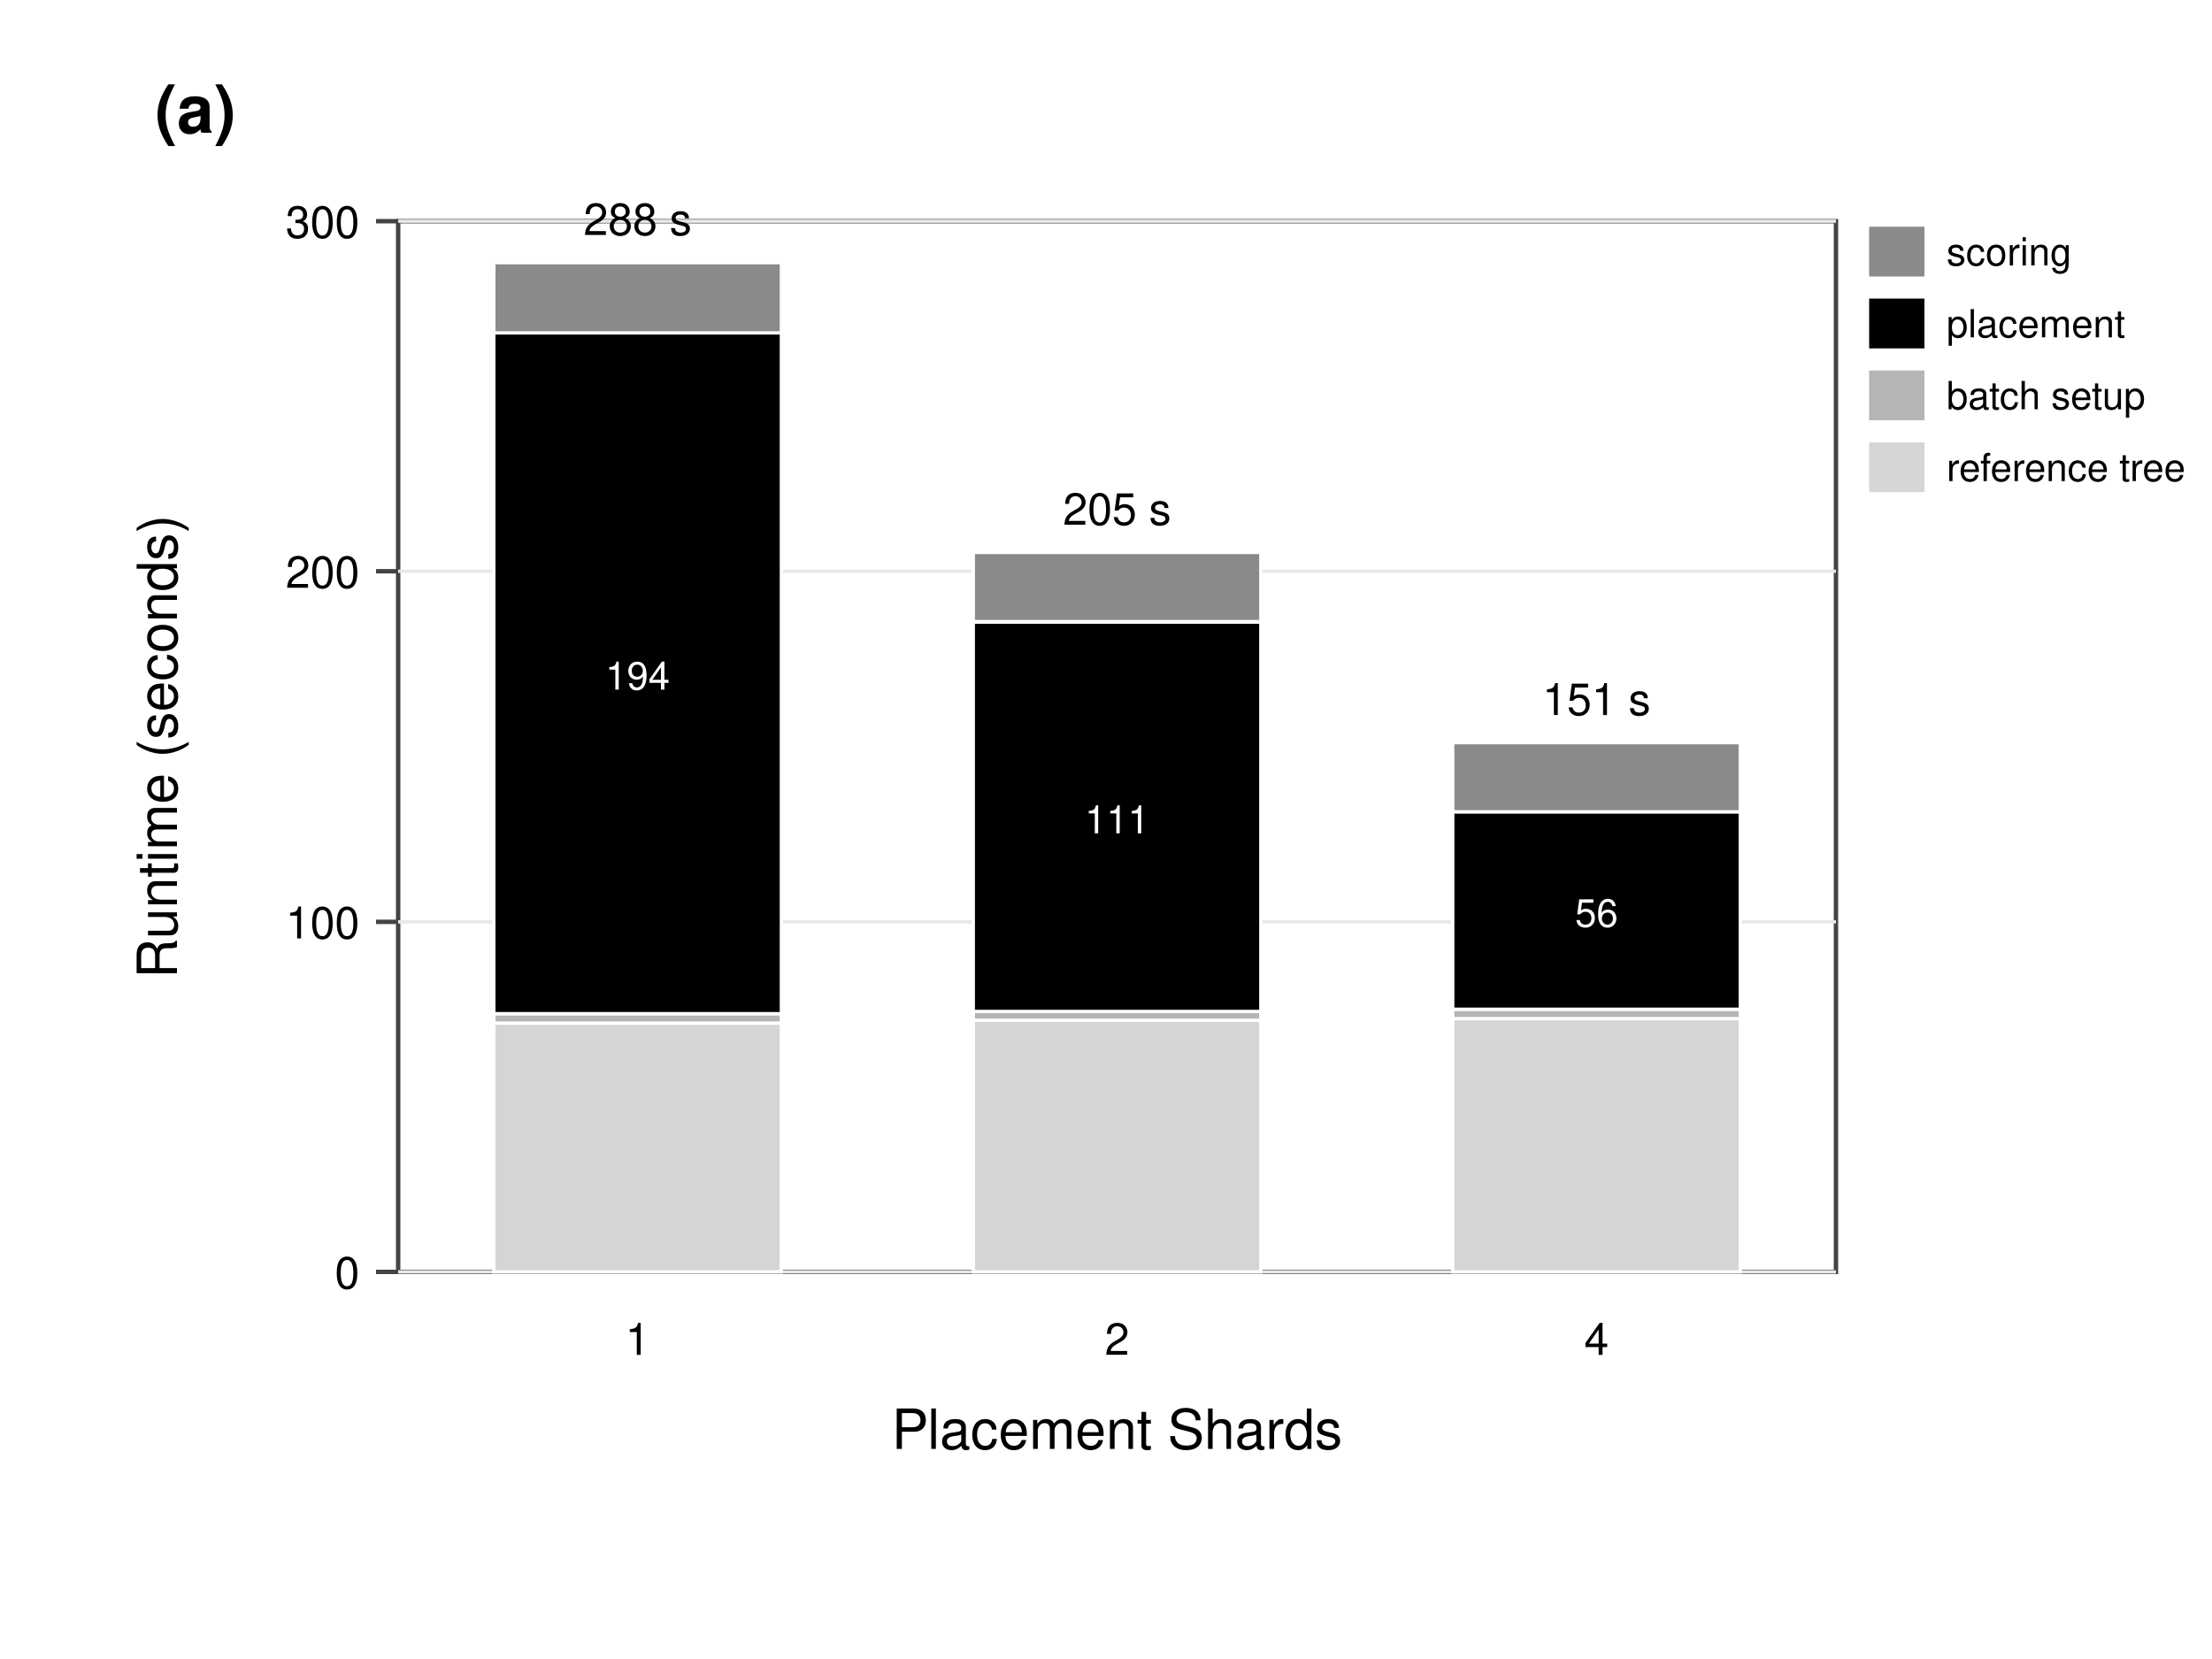
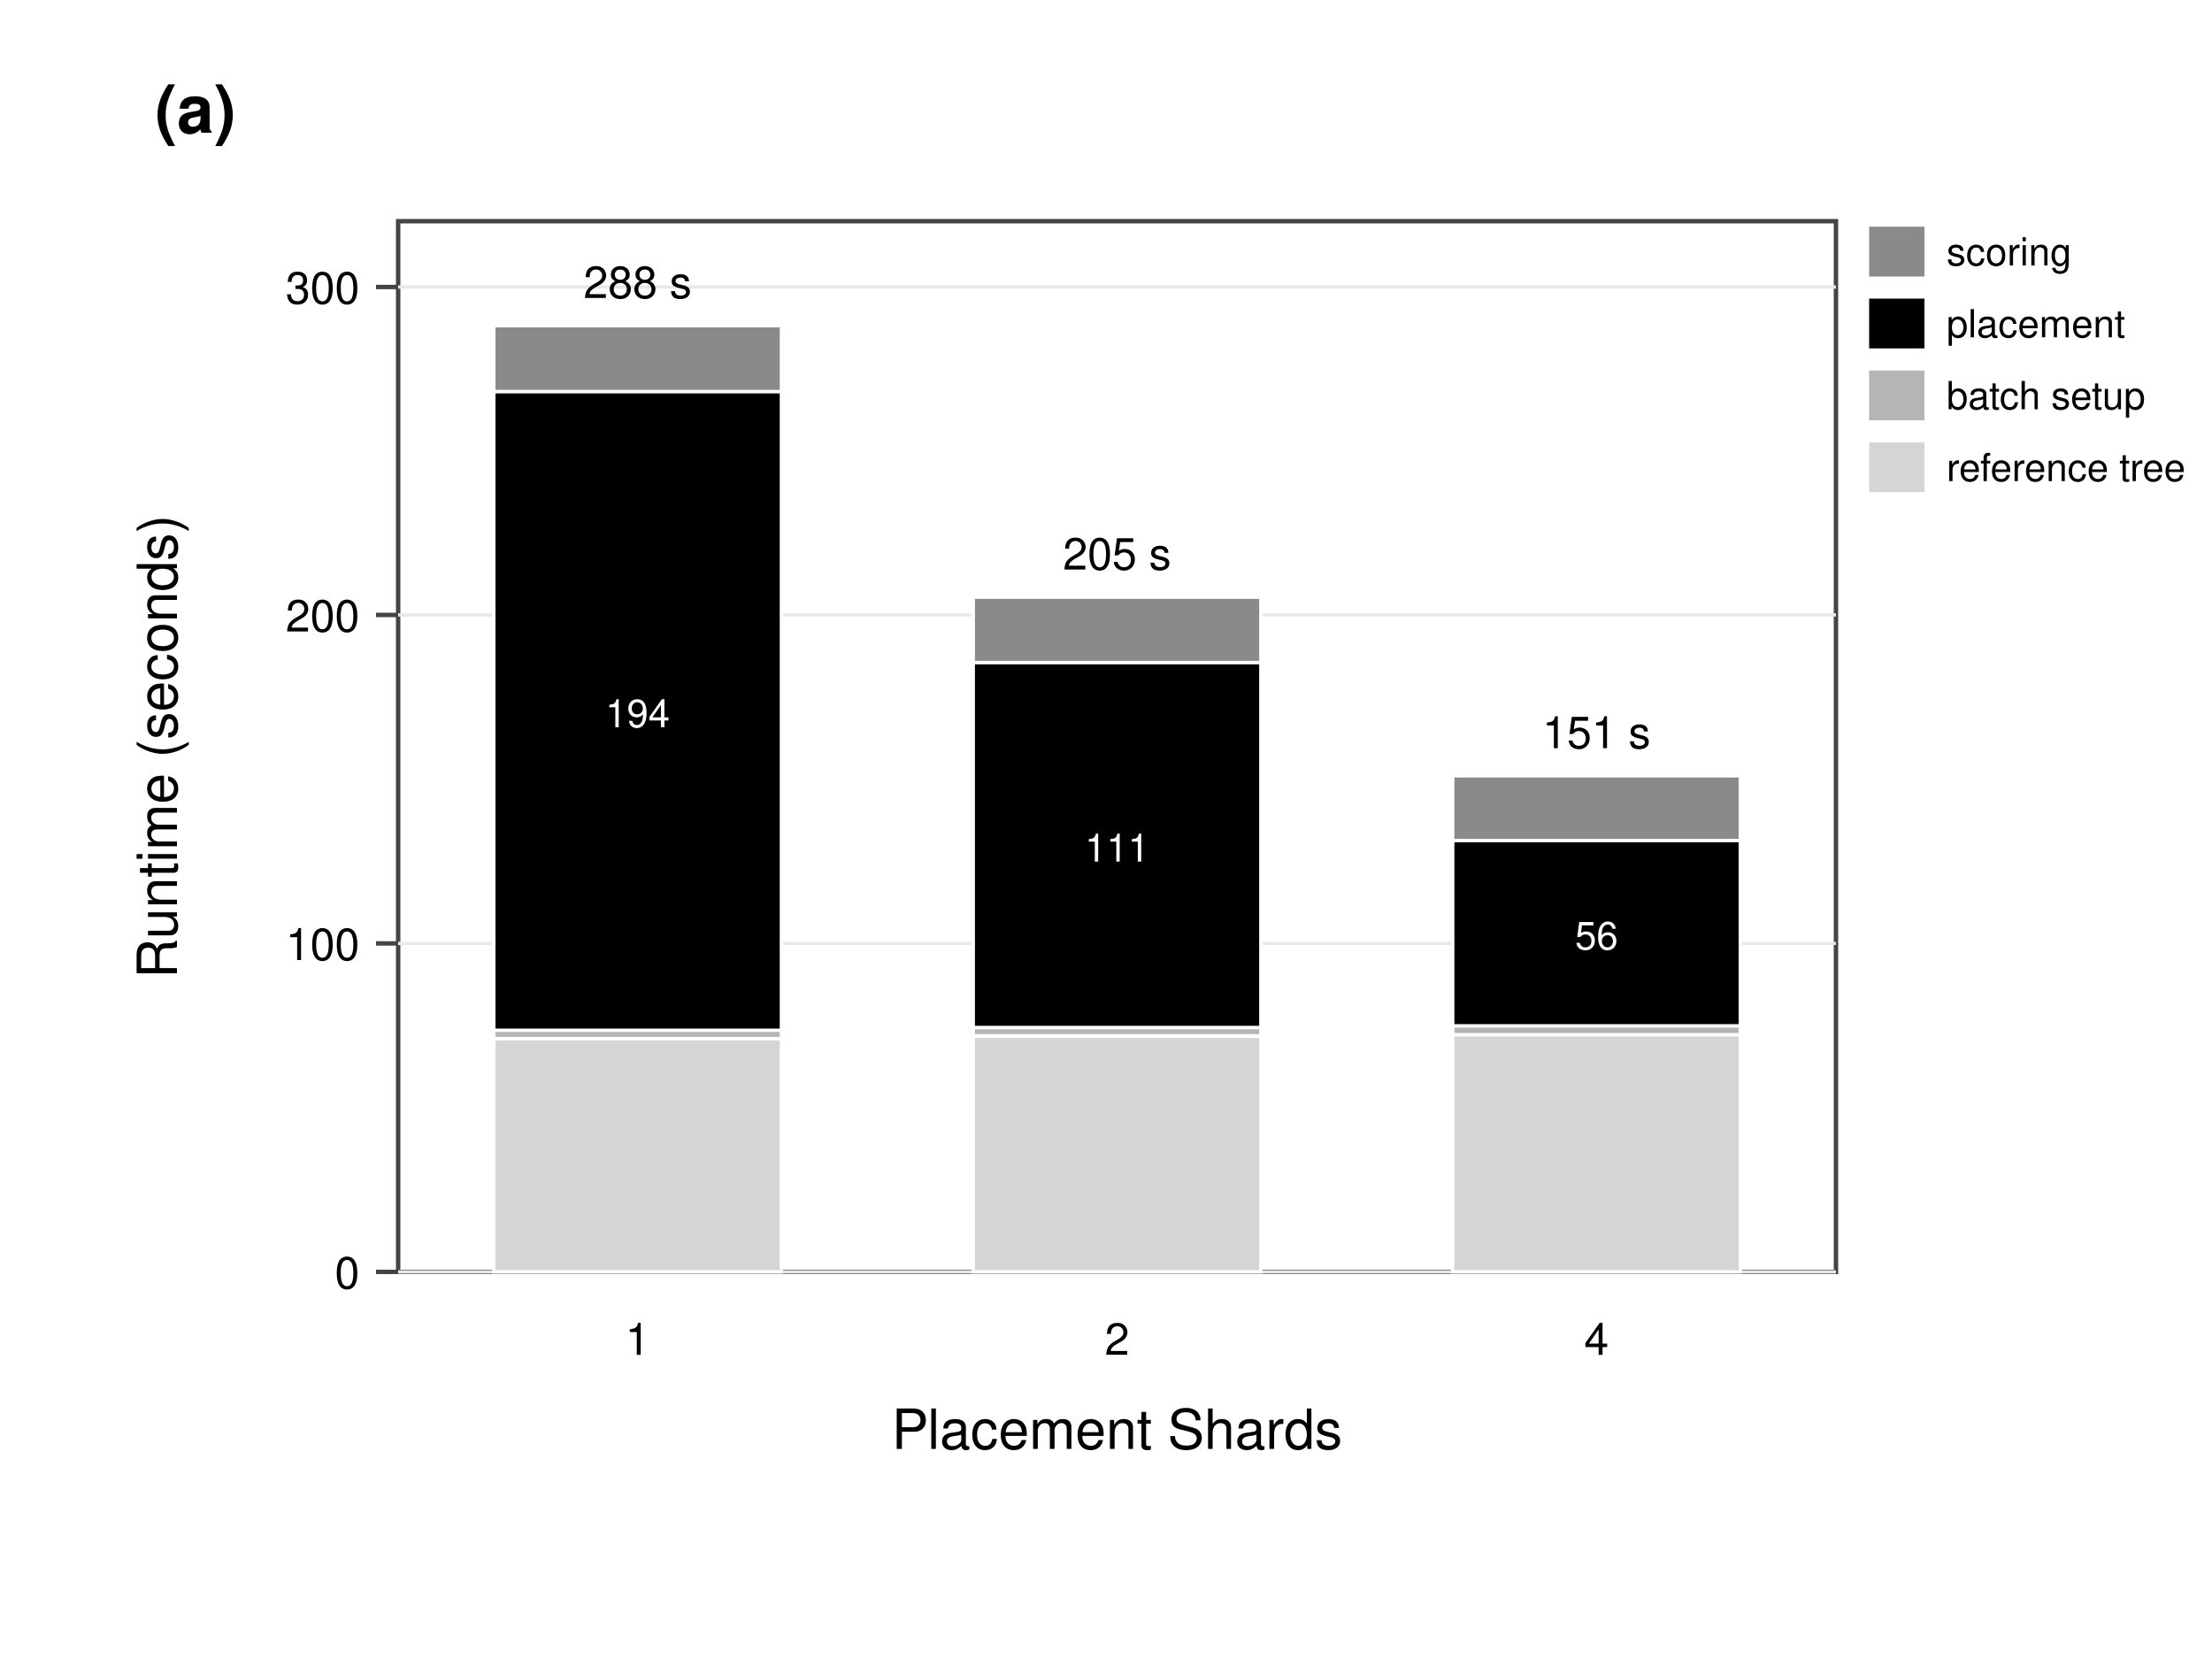
<svg xmlns="http://www.w3.org/2000/svg" width="400" height="300" viewBox="0 0 400 300" font-family="Helvetica,Arial,sans-serif">
  <rect width="400" height="300" fill="#fff" />
  <rect x="72" y="40" width="260" height="190" fill="none" stroke="#444" stroke-width="0.8" />
  <text x="28.0" y="24.0" font-size="12" fill="#000" font-weight="bold" text-anchor="start">(a)</text>
  <text x="202.0" y="262.0" font-size="10" fill="#000" font-weight="normal" text-anchor="middle">Placement Shards</text>
  <text x="32.0" y="135.0" font-size="10" fill="#000" font-weight="normal" text-anchor="middle" transform="rotate(-90 32.0 135.0)">Runtime (seconds)</text>
  <line x1="72" y1="230.0" x2="332" y2="230.0" stroke="#e8e8e8" stroke-width="0.6" />
  <line x1="68" y1="230.0" x2="72" y2="230.0" stroke="#444" stroke-width="0.8" />
  <text x="65.0" y="233.0" font-size="8" fill="#000" font-weight="normal" text-anchor="end">0</text>
-   <line x1="72" y1="166.7" x2="332" y2="166.7" stroke="#e8e8e8" stroke-width="0.6" />
-   <line x1="68" y1="166.7" x2="72" y2="166.7" stroke="#444" stroke-width="0.8" />
-   <text x="65.0" y="169.7" font-size="8" fill="#000" font-weight="normal" text-anchor="end">100</text>
-   <line x1="72" y1="103.3" x2="332" y2="103.3" stroke="#e8e8e8" stroke-width="0.6" />
-   <line x1="68" y1="103.3" x2="72" y2="103.3" stroke="#444" stroke-width="0.8" />
-   <text x="65.0" y="106.3" font-size="8" fill="#000" font-weight="normal" text-anchor="end">200</text>
-   <line x1="72" y1="40.0" x2="332" y2="40.0" stroke="#e8e8e8" stroke-width="0.6" />
-   <line x1="68" y1="40.0" x2="72" y2="40.0" stroke="#444" stroke-width="0.8" />
-   <text x="65.0" y="43.0" font-size="8" fill="#000" font-weight="normal" text-anchor="end">300</text>
-   <rect x="89.3" y="185.0" width="52" height="45.0" fill="#d5d5d5" stroke="#fff" stroke-width="0.6" />
-   <rect x="89.3" y="183.3" width="52" height="1.7" fill="#b5b5b5" stroke="#fff" stroke-width="0.6" />
-   <rect x="89.3" y="60.1" width="52" height="123.2" fill="#000000" stroke="#fff" stroke-width="0.6" />
-   <rect x="89.3" y="47.5" width="52" height="12.7" fill="#8a8a8a" stroke="#fff" stroke-width="0.6" />
+   <line x1="72" y1="170.6" x2="332" y2="170.6" stroke="#e8e8e8" stroke-width="0.6" />
+   <line x1="68" y1="170.6" x2="72" y2="170.6" stroke="#444" stroke-width="0.8" />
+   <text x="65.0" y="173.6" font-size="8" fill="#000" font-weight="normal" text-anchor="end">100</text>
+   <line x1="72" y1="111.2" x2="332" y2="111.2" stroke="#e8e8e8" stroke-width="0.6" />
+   <line x1="68" y1="111.2" x2="72" y2="111.2" stroke="#444" stroke-width="0.8" />
+   <text x="65.0" y="114.2" font-size="8" fill="#000" font-weight="normal" text-anchor="end">200</text>
+   <line x1="72" y1="51.9" x2="332" y2="51.9" stroke="#e8e8e8" stroke-width="0.6" />
+   <line x1="68" y1="51.9" x2="72" y2="51.9" stroke="#444" stroke-width="0.8" />
+   <text x="65.0" y="54.9" font-size="8" fill="#000" font-weight="normal" text-anchor="end">300</text>
+   <rect x="89.3" y="187.8" width="52" height="42.2" fill="#d5d5d5" stroke="#fff" stroke-width="0.6" />
+   <rect x="89.3" y="186.2" width="52" height="1.6" fill="#b5b5b5" stroke="#fff" stroke-width="0.6" />
+   <rect x="89.3" y="70.8" width="52" height="115.5" fill="#000000" stroke="#fff" stroke-width="0.6" />
+   <rect x="89.3" y="58.9" width="52" height="11.9" fill="#8a8a8a" stroke="#fff" stroke-width="0.6" />
  <text x="115.3" y="245.0" font-size="8" fill="#000" font-weight="normal" text-anchor="middle">1</text>
-   <text x="115.3" y="42.5" font-size="8" fill="#000" font-weight="normal" text-anchor="middle">288 s</text>
-   <text x="115.3" y="124.7" font-size="7" fill="#fff" font-weight="normal" text-anchor="middle">194</text>
-   <rect x="176.0" y="184.5" width="52" height="45.5" fill="#d5d5d5" stroke="#fff" stroke-width="0.6" />
-   <rect x="176.0" y="182.9" width="52" height="1.6" fill="#b5b5b5" stroke="#fff" stroke-width="0.6" />
-   <rect x="176.0" y="112.5" width="52" height="70.4" fill="#000000" stroke="#fff" stroke-width="0.6" />
-   <rect x="176.0" y="99.9" width="52" height="12.5" fill="#8a8a8a" stroke="#fff" stroke-width="0.6" />
+   <text x="115.3" y="53.9" font-size="8" fill="#000" font-weight="normal" text-anchor="middle">288 s</text>
+   <text x="115.3" y="131.5" font-size="7" fill="#fff" font-weight="normal" text-anchor="middle">194</text>
+   <rect x="176.0" y="187.4" width="52" height="42.6" fill="#d5d5d5" stroke="#fff" stroke-width="0.6" />
+   <rect x="176.0" y="185.8" width="52" height="1.5" fill="#b5b5b5" stroke="#fff" stroke-width="0.6" />
+   <rect x="176.0" y="119.8" width="52" height="66.0" fill="#000000" stroke="#fff" stroke-width="0.6" />
+   <rect x="176.0" y="108.0" width="52" height="11.8" fill="#8a8a8a" stroke="#fff" stroke-width="0.6" />
  <text x="202.0" y="245.0" font-size="8" fill="#000" font-weight="normal" text-anchor="middle">2</text>
-   <text x="202.0" y="94.9" font-size="8" fill="#000" font-weight="normal" text-anchor="middle">205 s</text>
-   <text x="202.0" y="150.7" font-size="7" fill="#fff" font-weight="normal" text-anchor="middle">111</text>
-   <rect x="262.7" y="184.2" width="52" height="45.8" fill="#d5d5d5" stroke="#fff" stroke-width="0.6" />
-   <rect x="262.7" y="182.5" width="52" height="1.7" fill="#b5b5b5" stroke="#fff" stroke-width="0.6" />
-   <rect x="262.7" y="146.8" width="52" height="35.7" fill="#000000" stroke="#fff" stroke-width="0.6" />
-   <rect x="262.7" y="134.3" width="52" height="12.5" fill="#8a8a8a" stroke="#fff" stroke-width="0.6" />
+   <text x="202.0" y="103.0" font-size="8" fill="#000" font-weight="normal" text-anchor="middle">205 s</text>
+   <text x="202.0" y="155.8" font-size="7" fill="#fff" font-weight="normal" text-anchor="middle">111</text>
+   <rect x="262.7" y="187.1" width="52" height="42.9" fill="#d5d5d5" stroke="#fff" stroke-width="0.6" />
+   <rect x="262.7" y="185.5" width="52" height="1.6" fill="#b5b5b5" stroke="#fff" stroke-width="0.6" />
+   <rect x="262.7" y="152.0" width="52" height="33.5" fill="#000000" stroke="#fff" stroke-width="0.6" />
+   <rect x="262.7" y="140.3" width="52" height="11.7" fill="#8a8a8a" stroke="#fff" stroke-width="0.6" />
  <text x="288.7" y="245.0" font-size="8" fill="#000" font-weight="normal" text-anchor="middle">4</text>
-   <text x="288.7" y="129.3" font-size="8" fill="#000" font-weight="normal" text-anchor="middle">151 s</text>
-   <text x="288.7" y="167.6" font-size="7" fill="#fff" font-weight="normal" text-anchor="middle">56</text>
+   <text x="288.7" y="135.3" font-size="8" fill="#000" font-weight="normal" text-anchor="middle">151 s</text>
+   <text x="288.7" y="171.7" font-size="7" fill="#fff" font-weight="normal" text-anchor="middle">56</text>
  <rect x="338" y="41" width="10" height="9" fill="#8a8a8a" />
  <text x="352.0" y="48.0" font-size="7" fill="#000" font-weight="normal" text-anchor="start">scoring</text>
  <rect x="338" y="54" width="10" height="9" fill="#000000" />
  <text x="352.0" y="61.0" font-size="7" fill="#000" font-weight="normal" text-anchor="start">placement</text>
  <rect x="338" y="67" width="10" height="9" fill="#b5b5b5" />
  <text x="352.0" y="74.0" font-size="7" fill="#000" font-weight="normal" text-anchor="start">batch setup</text>
  <rect x="338" y="80" width="10" height="9" fill="#d5d5d5" />
  <text x="352.0" y="87.0" font-size="7" fill="#000" font-weight="normal" text-anchor="start">reference tree</text>
</svg>
